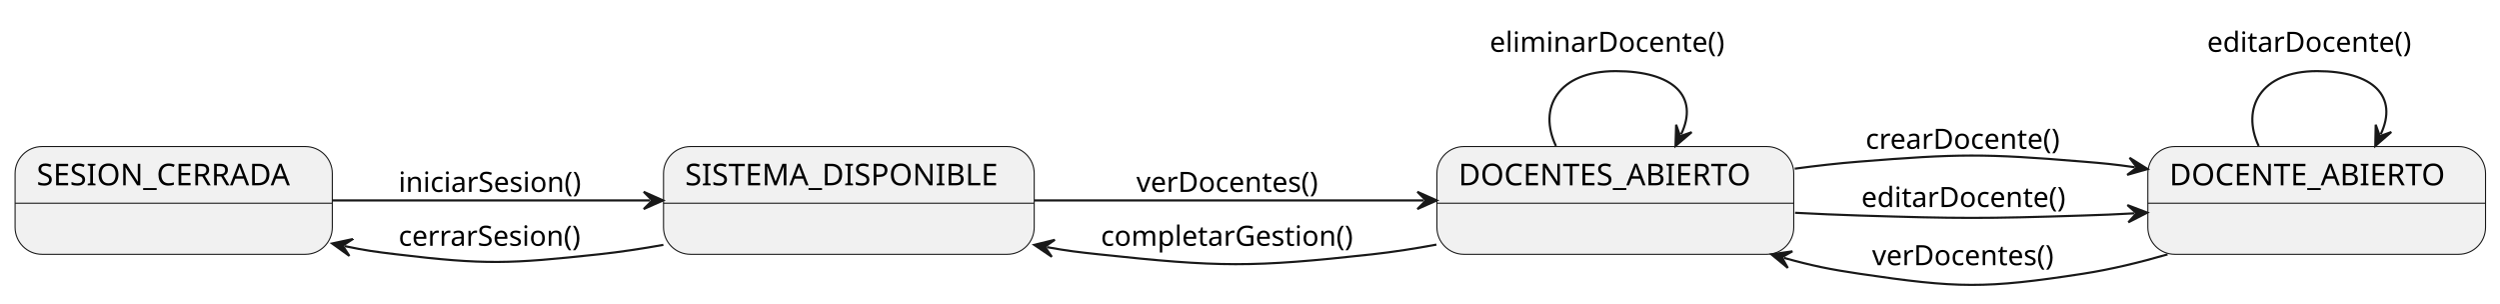
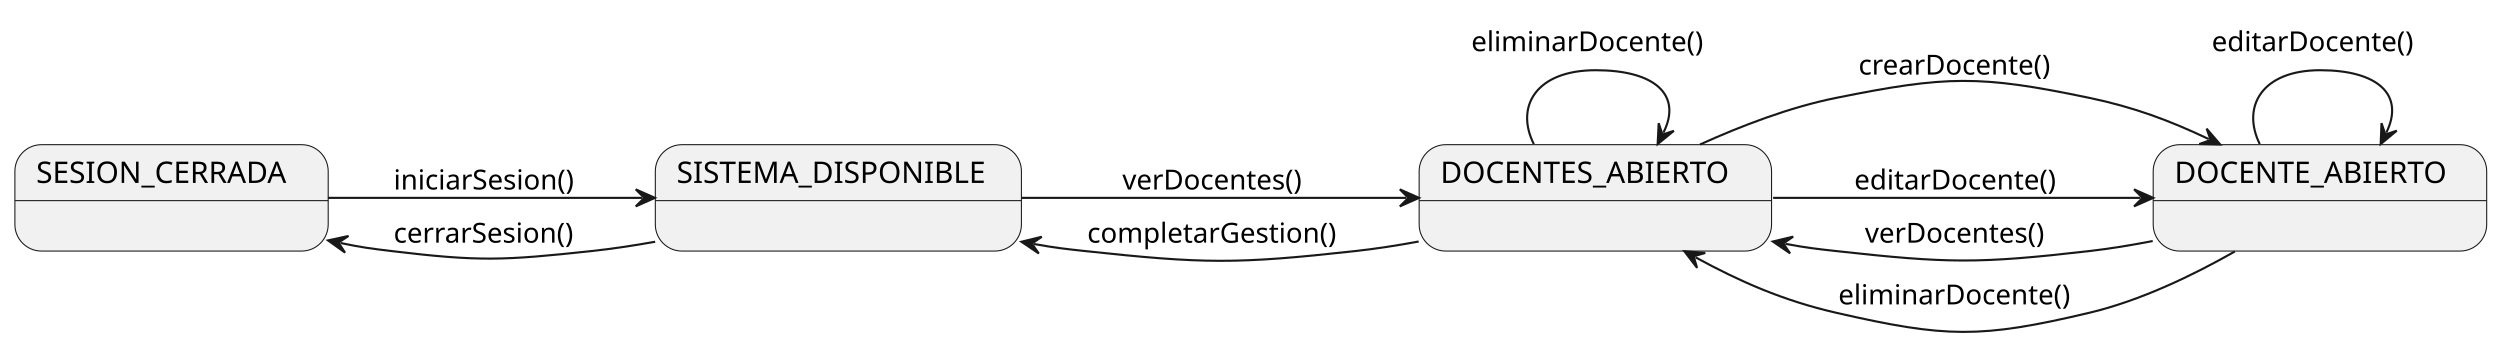
- <svg xmlns="http://www.w3.org/2000/svg" contentStyleType="text/css" data-diagram-type="STATE" height="141px" preserveAspectRatio="none" style="width:1160px;height:141px;background:#FFFFFF;" version="1.1" viewBox="0 0 1160 141" width="1160px" zoomAndPan="magnify">
+ <svg xmlns="http://www.w3.org/2000/svg" contentStyleType="text/css" data-diagram-type="STATE" height="166px" preserveAspectRatio="none" style="width:1175px;height:166px;background:#FFFFFF;" version="1.1" viewBox="0 0 1175 166" width="1175px" zoomAndPan="magnify">
  <defs />
  <g>
    <g id="NoAuth">
      <rect fill="#F1F1F1" height="50" rx="12.5" ry="12.5" style="stroke:#181818;stroke-width:0.5;" width="147.251" x="7" y="68" />
      <line style="stroke:#181818;stroke-width:0.5;" x1="7" x2="154.251" y1="94.297" y2="94.297" />
      <text fill="#000000" font-family="sans-serif" font-size="14" lengthAdjust="spacing" textLength="127.251" x="17" y="85.995">SESION_CERRADA</text>
    </g>
    <g id="Menu">
      <rect fill="#F1F1F1" height="50" rx="12.5" ry="12.5" style="stroke:#181818;stroke-width:0.5;" width="172.065" x="308" y="68" />
      <line style="stroke:#181818;stroke-width:0.5;" x1="308" x2="480.065" y1="94.297" y2="94.297" />
      <text fill="#000000" font-family="sans-serif" font-size="14" lengthAdjust="spacing" textLength="152.065" x="318" y="85.995">SISTEMA_DISPONIBLE</text>
    </g>
    <g id="ListDocentes">
      <rect fill="#F1F1F1" height="50" rx="12.5" ry="12.5" style="stroke:#181818;stroke-width:0.5;" width="165.633" x="667" y="68" />
      <line style="stroke:#181818;stroke-width:0.5;" x1="667" x2="832.633" y1="94.297" y2="94.297" />
      <text fill="#000000" font-family="sans-serif" font-size="14" lengthAdjust="spacing" textLength="145.633" x="677" y="85.995">DOCENTES_ABIERTO</text>
    </g>
    <g id="EditDocentes">
-       <rect fill="#F1F1F1" height="50" rx="12.5" ry="12.5" style="stroke:#181818;stroke-width:0.5;" width="156.746" x="997" y="68" />
-       <line style="stroke:#181818;stroke-width:0.5;" x1="997" x2="1153.746" y1="94.297" y2="94.297" />
-       <text fill="#000000" font-family="sans-serif" font-size="14" lengthAdjust="spacing" textLength="136.746" x="1007" y="85.995">DOCENTE_ABIERTO</text>
+       <rect fill="#F1F1F1" height="50" rx="12.5" ry="12.5" style="stroke:#181818;stroke-width:0.5;" width="156.746" x="1012" y="68" />
+       <line style="stroke:#181818;stroke-width:0.5;" x1="1012" x2="1168.746" y1="94.297" y2="94.297" />
+       <text fill="#000000" font-family="sans-serif" font-size="14" lengthAdjust="spacing" textLength="136.746" x="1022" y="85.995">DOCENTE_ABIERTO</text>
    </g>
    <g class="link" data-entity-1="NoAuth" data-entity-2="Menu" data-source-line="13" data-uid="lnk2" id="link_NoAuth_Menu">
      <path d="M154.14,93 C200.07,93 253.64,93 301.8,93" fill="none" id="NoAuth-to-Menu" style="stroke:#181818;stroke-width:1;" />
      <polygon fill="#181818" points="307.8,93,298.8,89,302.8,93,298.8,97,307.8,93" style="stroke:#181818;stroke-width:1;" />
      <text fill="#000000" font-family="sans-serif" font-size="13" lengthAdjust="spacing" textLength="92.504" x="185" y="89.067">iniciarSesion()</text>
    </g>
    <g class="link" data-entity-1="Menu" data-entity-2="NoAuth" data-source-line="14" data-uid="lnk3" id="link_Menu_NoAuth">
-       <path d="M307.92,113.62 C297.89,115.42 287.75,116.95 278,118 C236.46,122.46 225.48,122.98 184,118 C174.27,116.83 170.003,116.288 160.053,114.208" fill="none" id="Menu-to-NoAuth" style="stroke:#181818;stroke-width:1;" />
-       <polygon fill="#181818" points="154.18,112.98,162.171,118.737,159.074,114.003,163.808,110.906,154.18,112.98" style="stroke:#181818;stroke-width:1;" />
+       <path d="M307.92,113.62 C297.89,115.42 287.75,116.95 278,118 C236.46,122.46 225.48,122.99 184,118 C174.27,116.83 170.004,116.282 160.054,114.212" fill="none" id="Menu-to-NoAuth" style="stroke:#181818;stroke-width:1;" />
+       <polygon fill="#181818" points="154.18,112.99,162.177,118.739,159.075,114.008,163.806,110.907,154.18,112.99" style="stroke:#181818;stroke-width:1;" />
      <text fill="#000000" font-family="sans-serif" font-size="13" lengthAdjust="spacing" textLength="92.117" x="185" y="114.067">cerrarSesion()</text>
    </g>
    <g class="link" data-entity-1="Menu" data-entity-2="ListDocentes" data-source-line="18" data-uid="lnk4" id="link_Menu_ListDocentes">
      <path d="M480.24,93 C536.91,93 604.93,93 660.93,93" fill="none" id="Menu-to-ListDocentes" style="stroke:#181818;stroke-width:1;" />
      <polygon fill="#181818" points="666.93,93,657.93,89,661.93,93,657.93,97,666.93,93" style="stroke:#181818;stroke-width:1;" />
      <text fill="#000000" font-family="sans-serif" font-size="13" lengthAdjust="spacing" textLength="92.397" x="527.5" y="89.067">verDocentes()</text>
    </g>
-     <g class="link" data-entity-1="ListDocentes" data-entity-2="Menu" data-source-line="24" data-uid="lnk10" id="link_ListDocentes_Menu">
-       <path d="M666.77,113.5 C656.8,115.35 646.7,116.93 637,118 C580.9,124.18 566.12,124.03 510,118 C500.25,116.95 496.016,116.48 485.986,114.68" fill="none" id="ListDocentes-to-Menu" style="stroke:#181818;stroke-width:1;" />
+     <g class="link" data-entity-1="ListDocentes" data-entity-2="Menu" data-source-line="25" data-uid="lnk11" id="link_ListDocentes_Menu">
+       <path d="M666.77,113.51 C656.8,115.36 646.7,116.93 637,118 C580.9,124.19 566.12,124.03 510,118 C500.25,116.95 496.016,116.48 485.986,114.68" fill="none" id="ListDocentes-to-Menu" style="stroke:#181818;stroke-width:1;" />
      <polygon fill="#181818" points="480.08,113.62,488.232,119.147,485.001,114.503,489.645,111.273,480.08,113.62" style="stroke:#181818;stroke-width:1;" />
      <text fill="#000000" font-family="sans-serif" font-size="13" lengthAdjust="spacing" textLength="125.925" x="511" y="114.067">completarGestion()</text>
    </g>
    <g class="link" data-entity-1="ListDocentes" data-entity-2="EditDocentes" data-source-line="19" data-uid="lnk5" id="link_ListDocentes_EditDocentes">
-       <path d="M833.09,78.27 C843.14,76.92 853.28,75.77 863,75 C909.08,71.32 920.94,71.17 967,75 C976.71,75.8 980.929,76.178 990.949,77.598" fill="none" id="ListDocentes-to-EditDocentes" style="stroke:#181818;stroke-width:1;" />
-       <polygon fill="#181818" points="996.89,78.44,988.54,73.217,991.939,77.738,987.418,81.138,996.89,78.44" style="stroke:#181818;stroke-width:1;" />
-       <text fill="#000000" font-family="sans-serif" font-size="13" lengthAdjust="spacing" textLength="98.389" x="866" y="69.067">crearDocente()</text>
+       <path d="M799,67.92 C818.34,59.15 841.19,50.39 863,46 C914.85,35.56 930.23,35.18 982,46 C1003.03,50.4 1019.567,56.582 1038.107,65.362" fill="none" id="ListDocentes-to-EditDocentes" style="stroke:#181818;stroke-width:1;" />
+       <polygon fill="#181818" points="1043.53,67.93,1037.108,60.463,1039.011,65.79,1033.684,67.693,1043.53,67.93" style="stroke:#181818;stroke-width:1;" />
+       <text fill="#000000" font-family="sans-serif" font-size="13" lengthAdjust="spacing" textLength="98.389" x="873.5" y="35.067">crearDocente()</text>
    </g>
    <g class="link" data-entity-1="ListDocentes" data-entity-2="EditDocentes" data-source-line="20" data-uid="lnk6" id="link_ListDocentes_EditDocentes">
-       <path d="M833.24,98.73 C843.26,99.25 853.36,99.7 863,100 C909.2,101.44 920.8,101.5 967,100 C976.63,99.68 980.739,99.54 990.739,98.99" fill="none" id="ListDocentes-to-EditDocentes-1" style="stroke:#181818;stroke-width:1;" />
-       <polygon fill="#181818" points="996.73,98.66,987.524,95.16,991.737,98.935,987.963,103.148,996.73,98.66" style="stroke:#181818;stroke-width:1;" />
-       <text fill="#000000" font-family="sans-serif" font-size="13" lengthAdjust="spacing" textLength="102.857" x="864" y="96.067">editarDocente()</text>
+       <path d="M833.37,93 C887.78,93 952.61,93 1006,93" fill="none" id="ListDocentes-to-EditDocentes-1" style="stroke:#181818;stroke-width:1;" />
+       <polygon fill="#181818" points="1012,93,1003,89,1007,93,1003,97,1012,93" style="stroke:#181818;stroke-width:1;" />
+       <text fill="#000000" font-family="sans-serif" font-size="13" lengthAdjust="spacing" textLength="102.857" x="871.5" y="89.067">editarDocente()</text>
    </g>
    <g class="link" data-entity-1="EditDocentes" data-entity-2="ListDocentes" data-source-line="23" data-uid="lnk9" id="link_EditDocentes_ListDocentes">
-       <path d="M1006.14,118.04 C993.3,121.76 979.86,125.01 967,127 C921.32,134.05 908.72,133.78 863,127 C849.63,125.01 841.429,123.382 828.059,119.652" fill="none" id="EditDocentes-to-ListDocentes" style="stroke:#181818;stroke-width:1;" />
-       <polygon fill="#181818" points="822.28,118.04,829.874,124.311,827.096,119.384,832.024,116.606,822.28,118.04" style="stroke:#181818;stroke-width:1;" />
-       <text fill="#000000" font-family="sans-serif" font-size="13" lengthAdjust="spacing" textLength="92.397" x="869" y="123.067">verDocentes()</text>
+       <path d="M1011.78,113.28 C1001.82,115.22 991.71,116.89 982,118 C929.46,124.03 915.57,123.8 863,118 C853.3,116.93 849.099,116.455 839.129,114.605" fill="none" id="EditDocentes-to-ListDocentes" style="stroke:#181818;stroke-width:1;" />
+       <polygon fill="#181818" points="833.23,113.51,841.349,119.085,838.146,114.422,842.809,111.219,833.23,113.51" style="stroke:#181818;stroke-width:1;" />
+       <text fill="#000000" font-family="sans-serif" font-size="13" lengthAdjust="spacing" textLength="92.397" x="876.5" y="114.067">verDocentes()</text>
+     </g>
+     <g class="link" data-entity-1="EditDocentes" data-entity-2="ListDocentes" data-source-line="24" data-uid="lnk10" id="link_EditDocentes_ListDocentes">
+       <path d="M1050.37,118.2 C1030.69,129.4 1005.98,141.32 982,147 C930.54,159.2 914.56,158.78 863,147 C838.06,141.3 817.475,132.187 796.905,120.947" fill="none" id="EditDocentes-to-ListDocentes-1" style="stroke:#181818;stroke-width:1;" />
+       <polygon fill="#181818" points="791.64,118.07,797.62,125.896,796.028,120.468,801.456,118.875,791.64,118.07" style="stroke:#181818;stroke-width:1;" />
+       <text fill="#000000" font-family="sans-serif" font-size="13" lengthAdjust="spacing" textLength="117.635" x="864" y="143.067">eliminarDocente()</text>
    </g>
    <g class="link" data-entity-1="ListDocentes" data-entity-2="ListDocentes" data-source-line="21" data-uid="lnk7" id="link_ListDocentes_ListDocentes">
-       <path d="M722.25,67.72 C713.84,50.22 723.09,33 750,33 C776.91,33 788.759,44.812 780.349,62.312" fill="none" id="ListDocentes-to-ListDocentes" style="stroke:#181818;stroke-width:1;" />
-       <polygon fill="#181818" points="777.75,67.72,785.254,61.341,779.916,63.213,778.043,57.876,777.75,67.72" style="stroke:#181818;stroke-width:1;" />
+       <path d="M720.9,67.72 C712.08,50.23 721.78,33 750,33 C778.22,33 790.622,44.873 781.802,62.363" fill="none" id="ListDocentes-to-ListDocentes" style="stroke:#181818;stroke-width:1;" />
+       <polygon fill="#181818" points="779.1,67.72,786.724,61.485,781.351,63.255,779.581,57.883,779.1,67.72" style="stroke:#181818;stroke-width:1;" />
      <text fill="#000000" font-family="sans-serif" font-size="13" lengthAdjust="spacing" textLength="117.635" x="691.5" y="24.067">eliminarDocente()</text>
    </g>
    <g class="link" data-entity-1="EditDocentes" data-entity-2="EditDocentes" data-source-line="22" data-uid="lnk8" id="link_EditDocentes_EditDocentes">
-       <path d="M1048.43,67.72 C1040.23,50.22 1049.25,33 1075.5,33 C1101.75,33 1113.316,44.787 1105.116,62.287" fill="none" id="EditDocentes-to-EditDocentes" style="stroke:#181818;stroke-width:1;" />
-       <polygon fill="#181818" points="1102.57,67.72,1110.011,61.267,1104.691,63.192,1102.767,57.873,1102.57,67.72" style="stroke:#181818;stroke-width:1;" />
-       <text fill="#000000" font-family="sans-serif" font-size="13" lengthAdjust="spacing" textLength="102.857" x="1024.5" y="24.067">editarDocente()</text>
+       <path d="M1062.08,67.72 C1053.46,50.23 1062.94,33 1090.5,33 C1118.06,33 1130.193,44.848 1121.572,62.338" fill="none" id="EditDocentes-to-EditDocentes" style="stroke:#181818;stroke-width:1;" />
+       <polygon fill="#181818" points="1118.92,67.72,1126.487,61.416,1121.13,63.235,1119.311,57.879,1118.92,67.72" style="stroke:#181818;stroke-width:1;" />
+       <text fill="#000000" font-family="sans-serif" font-size="13" lengthAdjust="spacing" textLength="102.857" x="1039.5" y="24.067">editarDocente()</text>
    </g>
  </g>
</svg>
